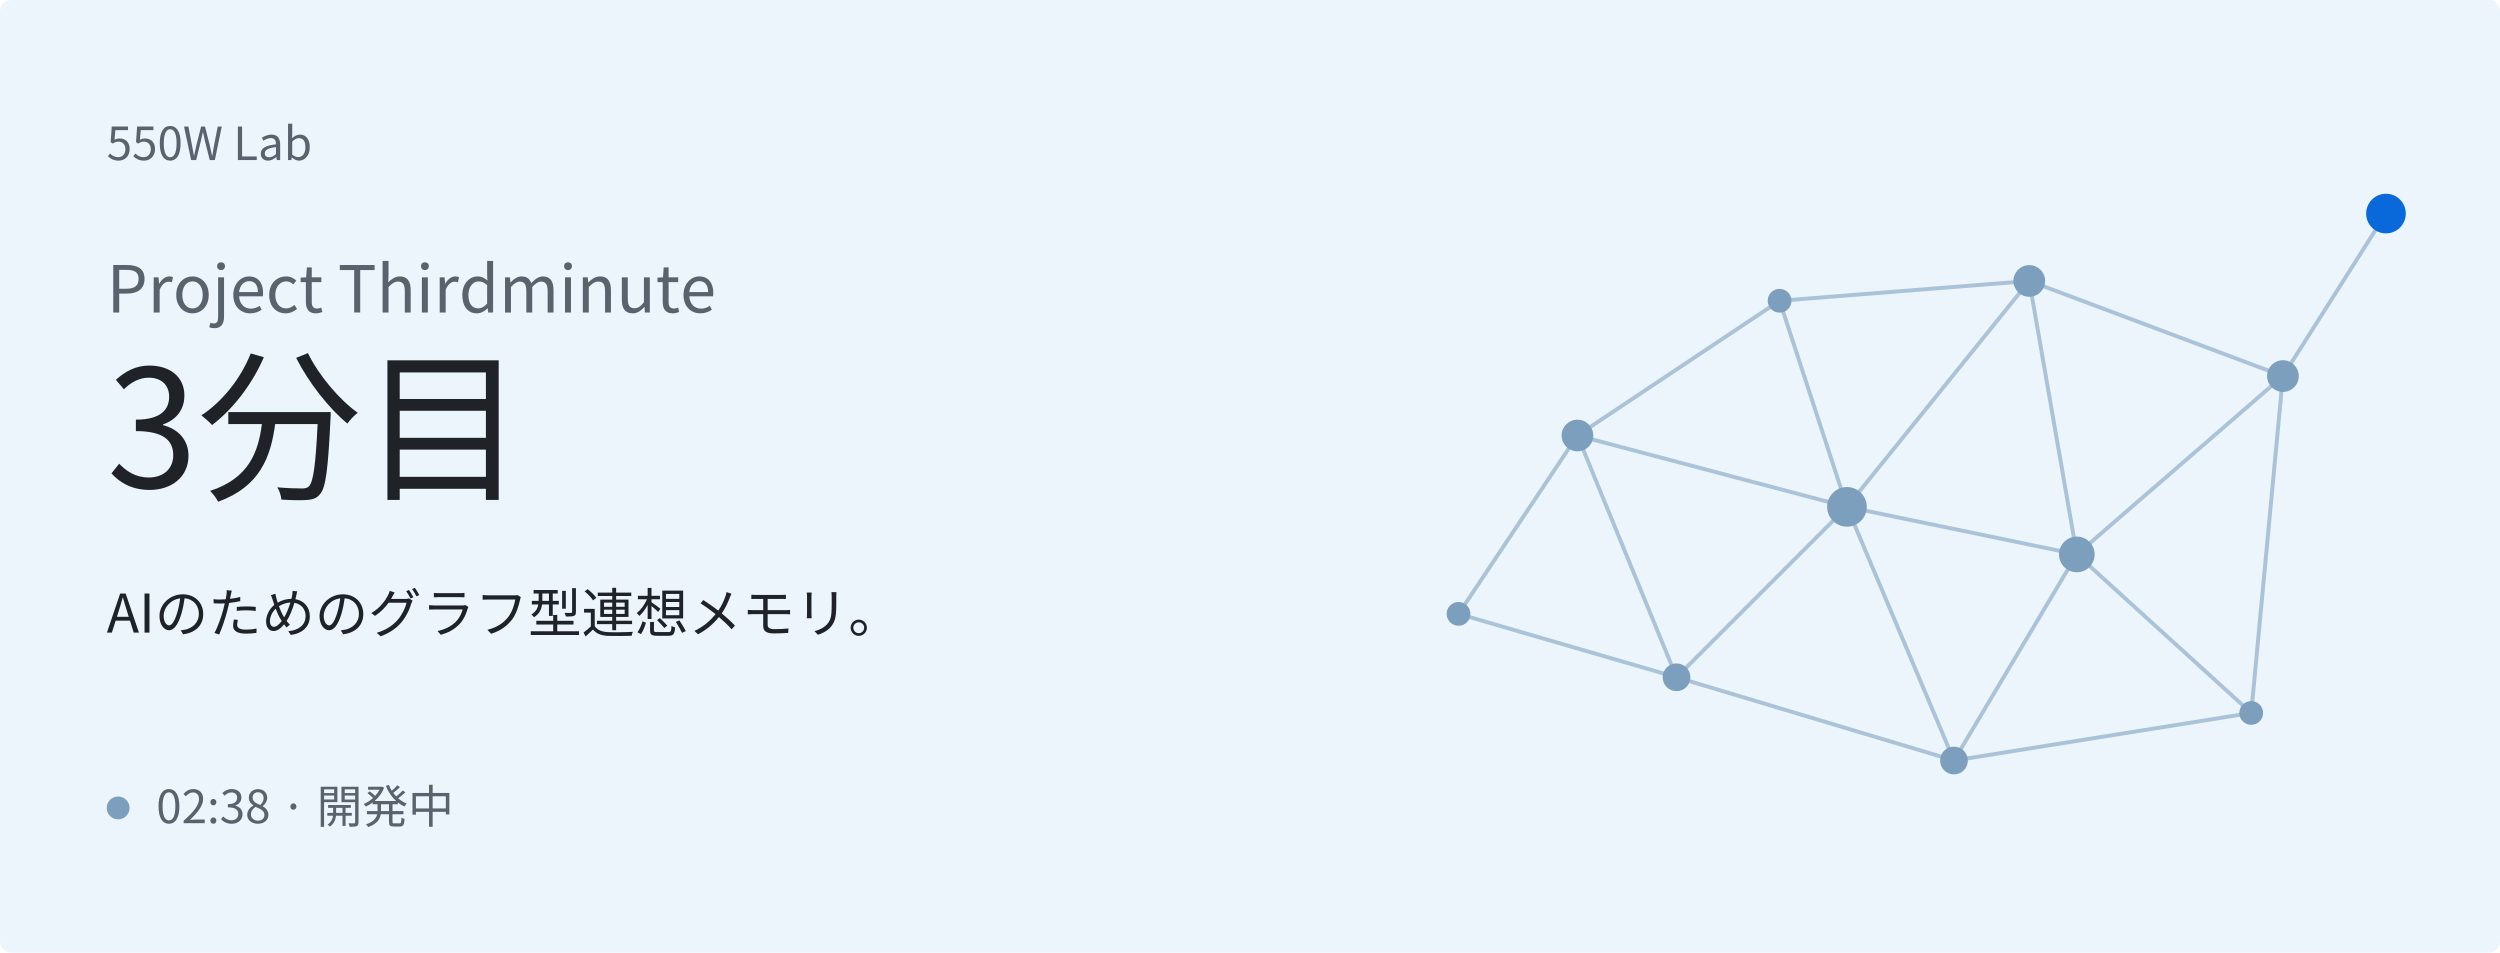
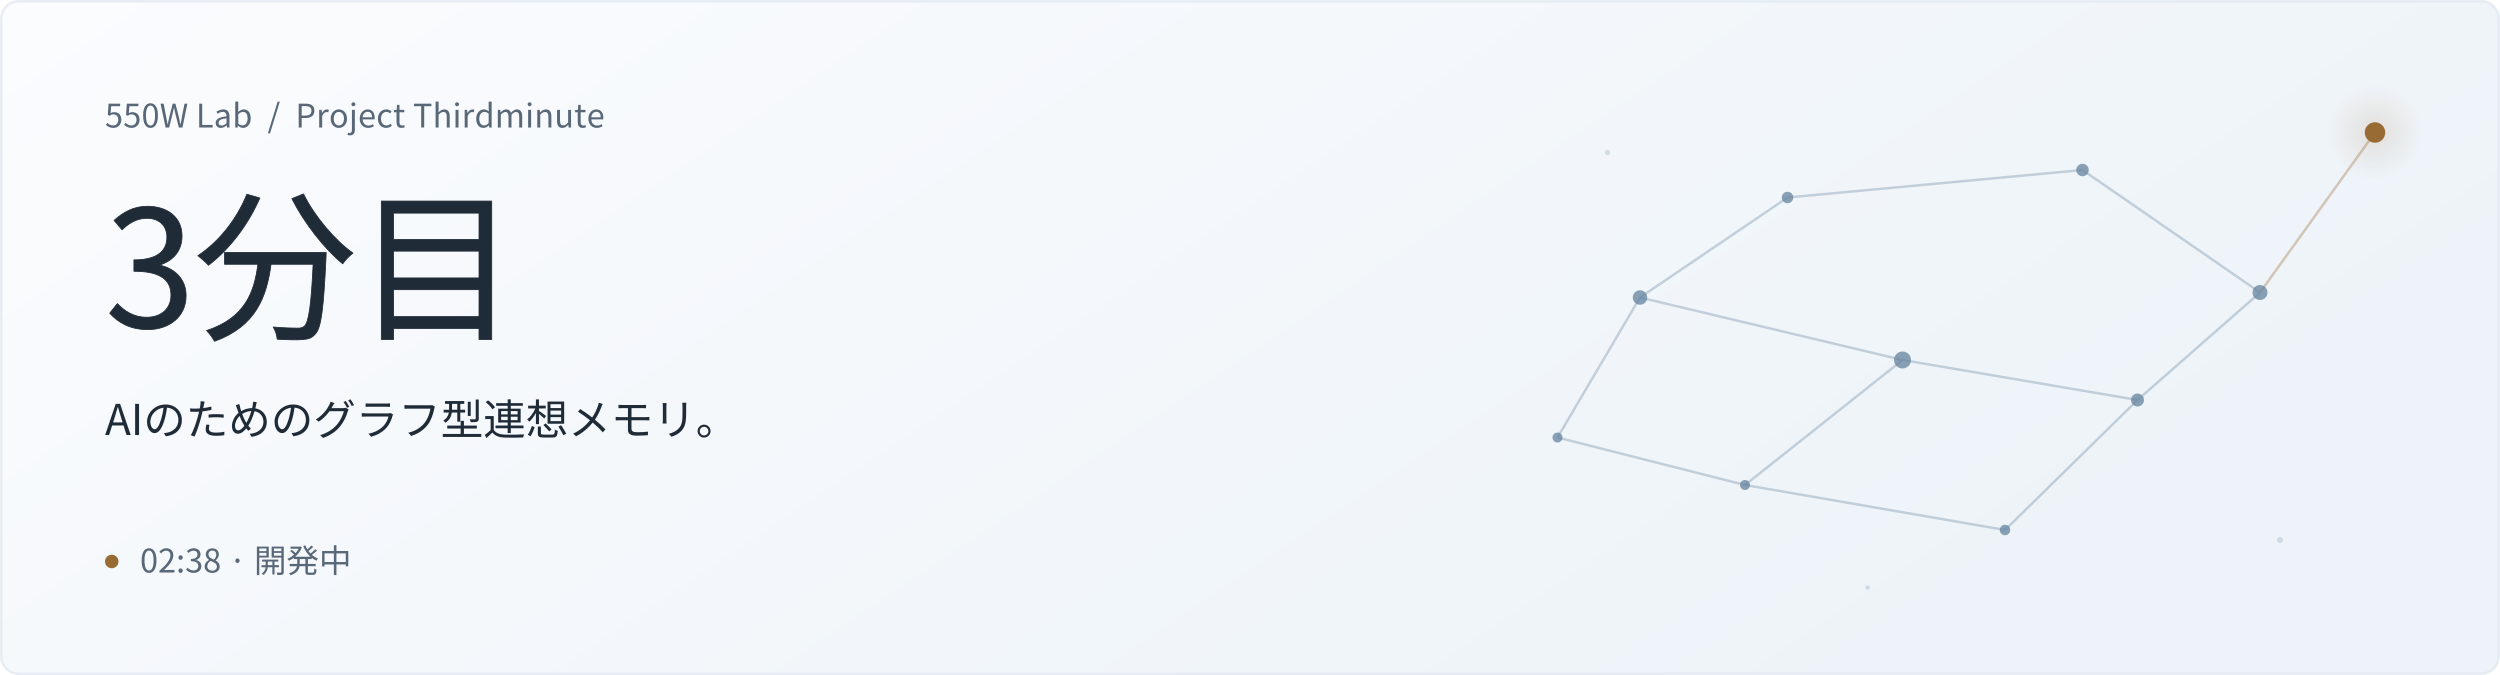
- <svg xmlns="http://www.w3.org/2000/svg" width="656" height="250" viewBox="0 0 656 250" role="img" aria-label="3分目 (Thirdminute) — AIのためのグラフ型連想メモリ。">
-   <rect width="656" height="250" rx="3" fill="#edf5fc" />
-   <g transform="translate(364 29) scale(1.04)">
-     <line x1="18" y1="127" x2="48" y2="82" stroke="#7c9fbe" opacity=".58" />
-     <line x1="18" y1="127" x2="73" y2="143" stroke="#7c9fbe" opacity=".58" />
-     <line x1="48" y1="82" x2="73" y2="143" stroke="#7c9fbe" opacity=".58" />
-     <line x1="48" y1="82" x2="99" y2="48" stroke="#7c9fbe" opacity=".58" />
-     <line x1="48" y1="82" x2="116" y2="100" stroke="#7c9fbe" opacity=".58" />
-     <line x1="73" y1="143" x2="116" y2="100" stroke="#7c9fbe" opacity=".58" />
-     <line x1="73" y1="143" x2="143" y2="164" stroke="#7c9fbe" opacity=".58" />
-     <line x1="99" y1="48" x2="116" y2="100" stroke="#7c9fbe" opacity=".58" />
-     <line x1="99" y1="48" x2="162" y2="43" stroke="#7c9fbe" opacity=".58" />
-     <line x1="116" y1="100" x2="143" y2="164" stroke="#7c9fbe" opacity=".58" />
-     <line x1="116" y1="100" x2="174" y2="112" stroke="#7c9fbe" opacity=".58" />
-     <line x1="116" y1="100" x2="162" y2="43" stroke="#7c9fbe" opacity=".58" />
-     <line x1="143" y1="164" x2="174" y2="112" stroke="#7c9fbe" opacity=".58" />
-     <line x1="143" y1="164" x2="218" y2="152" stroke="#7c9fbe" opacity=".58" />
-     <line x1="162" y1="43" x2="174" y2="112" stroke="#7c9fbe" opacity=".58" />
-     <line x1="162" y1="43" x2="226" y2="67" stroke="#7c9fbe" opacity=".58" />
-     <line x1="174" y1="112" x2="226" y2="67" stroke="#7c9fbe" opacity=".58" />
-     <line x1="174" y1="112" x2="218" y2="152" stroke="#7c9fbe" opacity=".58" />
-     <line x1="218" y1="152" x2="226" y2="67" stroke="#7c9fbe" opacity=".58" />
-     <line x1="226" y1="67" x2="252" y2="26" stroke="#7c9fbe" opacity=".58" />
-     <circle cx="18" cy="127" r="3" fill="#7c9fbe" />
-     <circle cx="48" cy="82" r="4" fill="#7c9fbe" />
-     <circle cx="73" cy="143" r="3.5" fill="#7c9fbe" />
-     <circle cx="99" cy="48" r="3" fill="#7c9fbe" />
-     <circle cx="116" cy="100" r="5" fill="#7c9fbe" />
-     <circle cx="143" cy="164" r="3.5" fill="#7c9fbe" />
-     <circle cx="162" cy="43" r="4" fill="#7c9fbe" />
-     <circle cx="174" cy="112" r="4.5" fill="#7c9fbe" />
-     <circle cx="218" cy="152" r="3" fill="#7c9fbe" />
-     <circle cx="226" cy="67" r="4" fill="#7c9fbe" />
-     <circle cx="252" cy="26" r="5" fill="#0969da" />
+ <svg xmlns="http://www.w3.org/2000/svg" width="1000" height="270" viewBox="0 0 1000 270" role="img" aria-label="3分目 (Thirdminute) — AIのためのグラフ型連想メモリ。">
+   <defs>
+     <linearGradient id="surface" x1="0" y1="0" x2="1" y2=".4">
+       <stop offset="0" stop-color="#fbfcfe" />
+       <stop offset="1" stop-color="#edf3f8" />
+     </linearGradient>
+     <radialGradient id="future-glow">
+       <stop offset="0" stop-color="#986a34" stop-opacity=".15" />
+       <stop offset="1" stop-color="#986a34" stop-opacity="0" />
+     </radialGradient>
+   </defs>
+   <rect x=".5" y=".5" width="999" height="269" rx="7" fill="url(#surface)" stroke="#dce5ed" stroke-opacity=".65" />
+   <g transform="translate(623 53)" opacity="1">
+     <line x1="0" y1="122" x2="33" y2="66" stroke="#67859f" stroke-width="1" opacity=".34" />
+     <line x1="0" y1="122" x2="75" y2="141" stroke="#67859f" stroke-width="1" opacity=".34" />
+     <line x1="33" y1="66" x2="92" y2="26" stroke="#67859f" stroke-width="1" opacity=".34" />
+     <line x1="33" y1="66" x2="138" y2="91" stroke="#67859f" stroke-width="1" opacity=".34" />
+     <line x1="75" y1="141" x2="138" y2="91" stroke="#67859f" stroke-width="1" opacity=".34" />
+     <line x1="75" y1="141" x2="179" y2="159" stroke="#67859f" stroke-width="1" opacity=".34" />
+     <line x1="92" y1="26" x2="210" y2="15" stroke="#67859f" stroke-width="1" opacity=".34" />
+     <line x1="138" y1="91" x2="232" y2="107" stroke="#67859f" stroke-width="1" opacity=".34" />
+     <line x1="179" y1="159" x2="232" y2="107" stroke="#67859f" stroke-width="1" opacity=".34" />
+     <line x1="210" y1="15" x2="281" y2="64" stroke="#67859f" stroke-width="1" opacity=".34" />
+     <line x1="232" y1="107" x2="281" y2="64" stroke="#67859f" stroke-width="1" opacity=".34" />
+     <line x1="281" y1="64" x2="327" y2="0" stroke="#986a34" stroke-width="1" opacity=".34" />
+     <circle cx="20" cy="8" r="1.05" fill="#67859f" opacity=".24" />
+     <circle cx="124" cy="182" r="0.9" fill="#67859f" opacity=".24" />
+     <circle cx="289" cy="163" r="1.2" fill="#67859f" opacity=".24" />
+     <circle cx="0" cy="122" r="2.0" fill="#67859f" opacity=".76" />
+     <circle cx="33" cy="66" r="2.9" fill="#67859f" opacity=".76" />
+     <circle cx="75" cy="141" r="2.0" fill="#67859f" opacity=".76" />
+     <circle cx="92" cy="26" r="2.3" fill="#67859f" opacity=".76" />
+     <circle cx="138" cy="91" r="3.4" fill="#67859f" opacity=".76" />
+     <circle cx="179" cy="159" r="2.1" fill="#67859f" opacity=".76" />
+     <circle cx="210" cy="15" r="2.5" fill="#67859f" opacity=".76" />
+     <circle cx="232" cy="107" r="2.6" fill="#67859f" opacity=".76" />
+     <circle cx="281" cy="64" r="3.0" fill="#67859f" opacity=".76" />
+     <circle cx="327" cy="0" r="19" fill="url(#future-glow)" />
+     <circle cx="327" cy="0" r="4.1" fill="#986a34" />
  </g>
-   <path fill="#59636e" transform="translate(28.000 42.000) scale(0.012 -0.012)" d="M262 -13C385 -13 502 78 502 238C502 400 402 472 281 472C237 472 204 461 171 443L190 655H466V733H110L86 391L135 360C177 388 208 403 257 403C349 403 409 341 409 236C409 129 340 63 253 63C168 63 114 102 73 144L27 84C77 35 147 -13 262 -13Z" />
-   <path fill="#59636e" transform="translate(34.660 42.000) scale(0.012 -0.012)" d="M262 -13C385 -13 502 78 502 238C502 400 402 472 281 472C237 472 204 461 171 443L190 655H466V733H110L86 391L135 360C177 388 208 403 257 403C349 403 409 341 409 236C409 129 340 63 253 63C168 63 114 102 73 144L27 84C77 35 147 -13 262 -13Z" />
-   <path fill="#59636e" transform="translate(41.320 42.000) scale(0.012 -0.012)" d="M278 -13C417 -13 506 113 506 369C506 623 417 746 278 746C138 746 50 623 50 369C50 113 138 -13 278 -13ZM278 61C195 61 138 154 138 369C138 583 195 674 278 674C361 674 418 583 418 369C418 154 361 61 278 61Z" />
-   <path fill="#59636e" transform="translate(47.980 42.000) scale(0.012 -0.012)" d="M181 0H291L400 442C412 500 426 553 437 609H441C453 553 464 500 477 442L588 0H700L851 733H763L684 334C671 255 657 176 644 96H638C620 176 604 256 586 334L484 733H399L298 334C280 255 262 176 246 96H242C227 176 213 255 198 334L121 733H26Z" />
-   <path fill="#59636e" transform="translate(61.204 42.000) scale(0.012 -0.012)" d="M101 0H514V79H193V733H101Z" />
-   <path fill="#59636e" transform="translate(67.720 42.000) scale(0.012 -0.012)" d="M217 -13C284 -13 345 22 397 65H400L408 0H483V334C483 469 428 557 295 557C207 557 131 518 82 486L117 423C160 452 217 481 280 481C369 481 392 414 392 344C161 318 59 259 59 141C59 43 126 -13 217 -13ZM243 61C189 61 147 85 147 147C147 217 209 262 392 283V132C339 85 295 61 243 61Z" />
-   <path fill="#59636e" transform="translate(74.476 42.000) scale(0.012 -0.012)" d="M331 -13C455 -13 567 94 567 280C567 448 491 557 351 557C290 557 230 523 180 481L184 578V796H92V0H165L173 56H177C224 13 281 -13 331 -13ZM316 64C280 64 231 78 184 120V406C235 454 283 480 328 480C432 480 472 400 472 279C472 145 406 64 316 64Z" />
-   <path fill="#59636e" transform="translate(28.000 82.000) scale(0.017 -0.017)" d="M101 0H193V292H314C475 292 584 363 584 518C584 678 474 733 310 733H101ZM193 367V658H298C427 658 492 625 492 518C492 413 431 367 302 367Z" />
-   <path fill="#59636e" transform="translate(38.761 82.000) scale(0.017 -0.017)" d="M92 0H184V349C220 441 275 475 320 475C343 475 355 472 373 466L390 545C373 554 356 557 332 557C272 557 216 513 178 444H176L167 543H92Z" />
-   <path fill="#59636e" transform="translate(45.357 82.000) scale(0.017 -0.017)" d="M303 -13C436 -13 554 91 554 271C554 452 436 557 303 557C170 557 52 452 52 271C52 91 170 -13 303 -13ZM303 63C209 63 146 146 146 271C146 396 209 480 303 480C397 480 461 396 461 271C461 146 397 63 303 63Z" />
-   <path fill="#59636e" transform="translate(55.659 82.000) scale(0.017 -0.017)" d="M35 -242C143 -242 184 -173 184 -62V543H93V-62C93 -128 80 -169 26 -169C7 -169 -12 -164 -26 -159L-44 -228C-25 -236 3 -242 35 -242ZM138 655C173 655 199 679 199 716C199 751 173 775 138 775C102 775 77 751 77 716C77 679 102 655 138 655Z" />
-   <path fill="#59636e" transform="translate(60.334 82.000) scale(0.017 -0.017)" d="M312 -13C385 -13 443 11 490 42L458 103C417 76 375 60 322 60C219 60 148 134 142 250H508C510 264 512 282 512 302C512 457 434 557 295 557C171 557 52 448 52 271C52 92 167 -13 312 -13ZM141 315C152 423 220 484 297 484C382 484 432 425 432 315Z" />
-   <path fill="#59636e" transform="translate(69.752 82.000) scale(0.017 -0.017)" d="M306 -13C371 -13 433 13 482 55L442 117C408 87 364 63 314 63C214 63 146 146 146 271C146 396 218 480 317 480C359 480 394 461 425 433L471 493C433 527 384 557 313 557C173 557 52 452 52 271C52 91 162 -13 306 -13Z" />
-   <path fill="#59636e" transform="translate(78.422 82.000) scale(0.017 -0.017)" d="M262 -13C296 -13 332 -3 363 7L345 76C327 68 303 61 283 61C220 61 199 99 199 165V469H347V543H199V696H123L113 543L27 538V469H108V168C108 59 147 -13 262 -13Z" />
-   <path fill="#59636e" transform="translate(88.639 82.000) scale(0.017 -0.017)" d="M253 0H346V655H568V733H31V655H253Z" />
-   <path fill="#59636e" transform="translate(98.822 82.000) scale(0.017 -0.017)" d="M92 0H184V394C238 449 276 477 332 477C404 477 435 434 435 332V0H526V344C526 482 474 557 360 557C286 557 230 516 180 466L184 578V796H92Z" />
-   <path fill="#59636e" transform="translate(109.141 82.000) scale(0.017 -0.017)" d="M92 0H184V543H92ZM138 655C174 655 199 679 199 716C199 751 174 775 138 775C102 775 78 751 78 716C78 679 102 655 138 655Z" />
-   <path fill="#59636e" transform="translate(113.816 82.000) scale(0.017 -0.017)" d="M92 0H184V349C220 441 275 475 320 475C343 475 355 472 373 466L390 545C373 554 356 557 332 557C272 557 216 513 178 444H176L167 543H92Z" />
-   <path fill="#59636e" transform="translate(120.412 82.000) scale(0.017 -0.017)" d="M277 -13C342 -13 400 22 442 64H445L453 0H528V796H436V587L441 494C393 533 352 557 288 557C164 557 53 447 53 271C53 90 141 -13 277 -13ZM297 64C202 64 147 141 147 272C147 396 217 480 304 480C349 480 391 464 436 423V138C391 88 347 64 297 64Z" />
-   <path fill="#59636e" transform="translate(130.952 82.000) scale(0.017 -0.017)" d="M92 0H184V394C233 450 279 477 320 477C389 477 421 434 421 332V0H512V394C563 450 607 477 649 477C718 477 750 434 750 332V0H841V344C841 482 788 557 677 557C610 557 554 514 497 453C475 517 431 557 347 557C282 557 226 516 178 464H176L167 543H92Z" />
-   <path fill="#59636e" transform="translate(146.694 82.000) scale(0.017 -0.017)" d="M92 0H184V543H92ZM138 655C174 655 199 679 199 716C199 751 174 775 138 775C102 775 78 751 78 716C78 679 102 655 138 655Z" />
-   <path fill="#59636e" transform="translate(151.369 82.000) scale(0.017 -0.017)" d="M92 0H184V394C238 449 276 477 332 477C404 477 435 434 435 332V0H526V344C526 482 474 557 360 557C286 557 229 516 178 464H176L167 543H92Z" />
-   <path fill="#59636e" transform="translate(161.739 82.000) scale(0.017 -0.017)" d="M251 -13C325 -13 379 26 430 85H433L440 0H516V543H425V158C373 94 334 66 278 66C206 66 176 109 176 210V543H84V199C84 60 136 -13 251 -13Z" />
-   <path fill="#59636e" transform="translate(172.058 82.000) scale(0.017 -0.017)" d="M262 -13C296 -13 332 -3 363 7L345 76C327 68 303 61 283 61C220 61 199 99 199 165V469H347V543H199V696H123L113 543L27 538V469H108V168C108 59 147 -13 262 -13Z" />
-   <path fill="#59636e" transform="translate(178.467 82.000) scale(0.017 -0.017)" d="M312 -13C385 -13 443 11 490 42L458 103C417 76 375 60 322 60C219 60 148 134 142 250H508C510 264 512 282 512 302C512 457 434 557 295 557C171 557 52 448 52 271C52 92 167 -13 312 -13ZM141 315C152 423 220 484 297 484C382 484 432 425 432 315Z" />
-   <path fill="#1f2328" transform="translate(28.000 128.000) scale(0.043 -0.043)" d="M263 -13C394 -13 499 65 499 196C499 297 430 361 344 382V387C422 414 474 474 474 563C474 679 384 746 260 746C176 746 111 709 56 659L105 601C147 643 198 672 257 672C334 672 381 626 381 556C381 477 330 416 178 416V346C348 346 406 288 406 199C406 115 345 63 257 63C174 63 119 103 76 147L29 88C77 35 149 -13 263 -13Z" />
-   <path fill="#1f2328" transform="translate(51.865 128.000) scale(0.043 -0.043)" d="M324 820C262 665 151 527 23 442C41 428 74 399 88 383C213 478 331 628 404 797ZM673 822 601 793C676 644 803 482 914 392C928 413 956 442 977 458C867 535 738 687 673 822ZM187 462V389H392C370 219 314 59 76 -19C93 -35 115 -65 125 -85C382 8 446 190 473 389H732C720 135 705 35 679 9C669 -1 657 -4 637 -4C613 -4 552 -3 486 3C500 -18 509 -50 511 -72C574 -76 636 -77 670 -74C704 -71 727 -64 747 -38C782 0 796 115 811 426C812 436 812 462 812 462Z" />
-   <path fill="#1f2328" transform="translate(94.865 128.000) scale(0.043 -0.043)" d="M233 470H759V305H233ZM233 542V704H759V542ZM233 233H759V67H233ZM158 778V-74H233V-6H759V-74H837V778Z" />
-   <path fill="#1f2328" transform="translate(28.000 166.000) scale(0.014 -0.014)" d="M4 0H97L168 224H436L506 0H604L355 733H252ZM191 297 227 410C253 493 277 572 300 658H304C328 573 351 493 378 410L413 297Z" />
-   <path fill="#1f2328" transform="translate(36.512 166.000) scale(0.014 -0.014)" d="M101 0H193V733H101Z" />
-   <path fill="#1f2328" transform="translate(40.614 166.000) scale(0.014 -0.014)" d="M476 642C465 550 445 455 420 372C369 203 316 136 269 136C224 136 166 192 166 318C166 454 284 618 476 642ZM559 644C729 629 826 504 826 353C826 180 700 85 572 56C549 51 518 46 486 43L533 -31C770 0 908 140 908 350C908 553 759 718 525 718C281 718 88 528 88 311C88 146 177 44 266 44C359 44 438 149 499 355C527 448 546 550 559 644Z" />
-   <path fill="#1f2328" transform="translate(54.614 166.000) scale(0.014 -0.014)" d="M537 482V408C599 415 660 418 723 418C781 418 840 413 891 406L893 482C839 488 779 491 720 491C656 491 590 487 537 482ZM558 239 483 246C475 204 468 167 468 128C468 29 554 -19 712 -19C785 -19 851 -13 905 -5L908 76C847 63 778 56 713 56C570 56 544 102 544 149C544 175 549 206 558 239ZM221 620C185 620 149 621 101 627L104 549C140 547 176 545 220 545C248 545 279 546 312 548C304 512 295 474 286 441C249 300 178 97 118 -6L206 -36C258 74 326 280 362 422C374 466 385 512 394 556C464 564 537 575 602 590V669C541 653 475 641 410 633L425 707C429 727 437 765 443 787L347 795C349 774 348 740 344 712C341 692 336 660 329 625C290 622 254 620 221 620Z" />
-   <path fill="#1f2328" transform="translate(68.614 166.000) scale(0.014 -0.014)" d="M542 564C511 461 468 357 425 286L405 319C381 359 352 426 327 495C393 536 464 560 542 564ZM260 729 177 702C189 676 201 643 210 612L240 520C149 446 86 325 86 210C86 93 149 30 225 30C300 30 361 80 423 155C438 134 454 115 470 97L533 149C512 169 491 193 471 219C528 301 579 432 617 559C746 537 827 439 827 309C827 155 711 45 502 27L549 -44C763 -14 906 107 906 306C906 478 796 601 636 627L652 696C656 715 662 749 669 774L583 782C583 759 580 726 577 706C573 682 567 658 561 633C474 632 389 612 304 562L280 640C273 668 265 701 260 729ZM379 218C335 159 282 109 233 109C188 109 158 150 158 216C158 294 200 386 266 448C295 372 327 301 356 256Z" />
-   <path fill="#1f2328" transform="translate(82.614 166.000) scale(0.014 -0.014)" d="M476 642C465 550 445 455 420 372C369 203 316 136 269 136C224 136 166 192 166 318C166 454 284 618 476 642ZM559 644C729 629 826 504 826 353C826 180 700 85 572 56C549 51 518 46 486 43L533 -31C770 0 908 140 908 350C908 553 759 718 525 718C281 718 88 528 88 311C88 146 177 44 266 44C359 44 438 149 499 355C527 448 546 550 559 644Z" />
-   <path fill="#1f2328" transform="translate(96.614 166.000) scale(0.014 -0.014)" d="M765 800 712 777C739 740 773 679 793 639L847 663C826 704 790 764 765 800ZM875 840 822 817C850 780 883 723 905 680L958 704C940 741 901 803 875 840ZM496 752 404 783C398 757 383 721 373 703C329 614 231 468 58 365L128 314C238 386 321 475 382 560H719C699 469 637 339 560 248C469 141 344 51 160 -3L233 -69C420 1 540 92 631 203C720 312 781 447 808 548C813 564 823 587 831 601L765 641C749 635 727 632 700 632H429L452 674C462 692 480 726 496 752Z" />
-   <path fill="#1f2328" transform="translate(110.614 166.000) scale(0.014 -0.014)" d="M231 745V662C258 664 290 665 321 665C376 665 657 665 713 665C747 665 781 664 805 662V745C781 741 746 740 714 740C655 740 375 740 321 740C289 740 257 741 231 745ZM878 481 821 517C810 511 789 509 766 509C715 509 289 509 239 509C212 509 178 511 141 515V431C177 433 215 434 239 434C299 434 721 434 770 434C752 362 712 277 651 213C566 123 441 59 299 30L361 -41C488 -6 614 53 719 168C793 249 838 353 865 452C867 459 873 472 878 481Z" />
-   <path fill="#1f2328" transform="translate(124.614 166.000) scale(0.014 -0.014)" d="M861 665 800 704C781 699 762 699 747 699C701 699 302 699 245 699C212 699 173 702 145 705V617C171 618 205 620 245 620C302 620 698 620 756 620C742 524 696 385 625 294C541 187 429 102 235 53L303 -22C487 36 606 129 697 246C776 349 824 510 846 615C850 634 854 651 861 665Z" />
-   <path fill="#1f2328" transform="translate(138.614 166.000) scale(0.014 -0.014)" d="M635 783V448H704V783ZM822 834V387C822 374 818 370 802 369C787 368 737 368 680 370C691 350 701 321 705 301C776 301 825 302 855 314C885 325 893 344 893 386V834ZM388 733V595H264V601V733ZM67 595V528H189C178 461 145 393 59 340C73 330 98 302 108 288C210 351 248 441 259 528H388V313H459V528H573V595H459V733H552V799H100V733H195V602V595ZM467 332V221H151V152H467V25H47V-45H952V25H544V152H848V221H544V332Z" />
-   <path fill="#1f2328" transform="translate(152.614 166.000) scale(0.014 -0.014)" d="M56 773C117 725 185 654 214 604L275 651C245 700 174 769 113 815ZM246 445H46V375H173V116C128 74 78 32 36 2L75 -72C124 -28 170 15 214 58C277 -21 368 -56 500 -61C612 -65 826 -63 938 -59C941 -36 953 -2 962 15C841 7 610 4 499 9C381 14 293 48 246 122ZM350 619V294H574V223H288V159H574V45H647V159H946V223H647V294H879V619H647V687H931V750H647V840H574V750H303V687H574V619ZM420 430H574V350H420ZM647 430H807V350H647ZM420 563H574V484H420ZM647 563H807V484H647Z" />
-   <path fill="#1f2328" transform="translate(166.614 166.000) scale(0.014 -0.014)" d="M283 200V40C283 -38 311 -59 421 -59C443 -59 605 -59 629 -59C721 -59 743 -28 753 98C732 102 702 113 685 126C680 23 673 10 624 10C587 10 452 10 425 10C367 10 356 14 356 41V200ZM414 234C461 188 521 124 551 86L606 131C575 168 513 230 466 273ZM767 201C807 135 859 47 883 -5L953 29C928 80 874 167 833 230ZM141 212C122 145 87 59 46 6L112 -28C153 28 186 118 206 186ZM581 574H831V480H581ZM581 421H831V326H581ZM581 725H831V633H581ZM512 787V265H903V787ZM238 838V690H55V625H225C181 523 106 419 32 367C48 354 70 330 82 313C137 360 194 436 238 519V255H310V498C354 462 410 413 436 387L477 448C451 469 350 543 310 569V625H469V690H310V838Z" />
-   <path fill="#1f2328" transform="translate(180.614 166.000) scale(0.014 -0.014)" d="M281 611 229 548C325 488 437 406 511 346C412 225 289 114 114 32L183 -30C357 60 481 179 575 292C661 218 737 147 811 62L874 131C803 208 717 286 627 360C694 457 744 567 777 655C785 676 799 710 810 728L718 760C714 738 705 706 698 686C668 601 627 506 562 413C483 474 367 556 281 611Z" />
-   <path fill="#1f2328" transform="translate(194.614 166.000) scale(0.014 -0.014)" d="M115 426V342C143 344 184 346 209 346H404V120C404 38 452 -15 603 -15C698 -15 794 -11 872 -5L877 79C791 69 709 65 614 65C522 65 487 95 487 145V346H826C848 346 884 346 907 343V425C885 423 845 421 824 421H487V632H747C782 632 805 631 829 630V710C807 708 779 706 747 706C673 706 342 706 271 706C237 706 208 708 181 710V630C208 632 237 632 271 632H404V421H209C183 421 142 424 115 426Z" />
-   <path fill="#1f2328" transform="translate(208.614 166.000) scale(0.014 -0.014)" d="M776 759H682C685 734 687 706 687 672C687 637 687 552 687 514C687 325 675 244 604 161C542 91 457 51 365 28L430 -41C503 -16 603 27 668 105C740 191 773 270 773 510C773 548 773 632 773 672C773 706 774 734 776 759ZM312 751H221C223 732 225 697 225 679C225 649 225 388 225 346C225 316 222 284 220 269H312C310 287 308 320 308 345C308 387 308 649 308 679C308 703 310 732 312 751Z" />
-   <path fill="#1f2328" transform="translate(222.614 166.000) scale(0.014 -0.014)" d="M194 244C111 244 42 176 42 92C42 7 111 -61 194 -61C279 -61 347 7 347 92C347 176 279 244 194 244ZM194 -10C139 -10 93 35 93 92C93 147 139 193 194 193C251 193 296 147 296 92C296 35 251 -10 194 -10Z" />
-   <circle cx="31" cy="212" r="3" fill="#7c9fbe" />
-   <path fill="#59636e" transform="translate(41.000 216.000) scale(0.012 -0.012)" d="M278 -13C417 -13 506 113 506 369C506 623 417 746 278 746C138 746 50 623 50 369C50 113 138 -13 278 -13ZM278 61C195 61 138 154 138 369C138 583 195 674 278 674C361 674 418 583 418 369C418 154 361 61 278 61Z" />
-   <path fill="#59636e" transform="translate(47.660 216.000) scale(0.012 -0.012)" d="M44 0H505V79H302C265 79 220 75 182 72C354 235 470 384 470 531C470 661 387 746 256 746C163 746 99 704 40 639L93 587C134 636 185 672 245 672C336 672 380 611 380 527C380 401 274 255 44 54Z" />
-   <path fill="#59636e" transform="translate(54.320 216.000) scale(0.012 -0.012)" d="M139 390C175 390 205 418 205 460C205 501 175 530 139 530C102 530 73 501 73 460C73 418 102 390 139 390ZM139 -13C175 -13 205 15 205 56C205 98 175 126 139 126C102 126 73 98 73 56C73 15 102 -13 139 -13Z" />
-   <path fill="#59636e" transform="translate(57.656 216.000) scale(0.012 -0.012)" d="M263 -13C394 -13 499 65 499 196C499 297 430 361 344 382V387C422 414 474 474 474 563C474 679 384 746 260 746C176 746 111 709 56 659L105 601C147 643 198 672 257 672C334 672 381 626 381 556C381 477 330 416 178 416V346C348 346 406 288 406 199C406 115 345 63 257 63C174 63 119 103 76 147L29 88C77 35 149 -13 263 -13Z" />
-   <path fill="#59636e" transform="translate(64.316 216.000) scale(0.012 -0.012)" d="M280 -13C417 -13 509 70 509 176C509 277 450 332 386 369V374C429 408 483 474 483 551C483 664 407 744 282 744C168 744 81 669 81 558C81 481 127 426 180 389V385C113 349 46 280 46 182C46 69 144 -13 280 -13ZM330 398C243 432 164 471 164 558C164 629 213 676 281 676C359 676 405 619 405 546C405 492 379 442 330 398ZM281 55C193 55 127 112 127 190C127 260 169 318 228 356C332 314 422 278 422 179C422 106 366 55 281 55Z" />
-   <path fill="#59636e" transform="translate(73.664 216.000) scale(0.012 -0.012)" d="M276 293C312 293 343 323 343 363C343 405 312 434 276 434C240 434 211 405 211 363C211 323 240 293 276 293Z" />
-   <path fill="#59636e" transform="translate(83.084 216.000) scale(0.012 -0.012)" d="M566 335V226H426V335ZM233 226V162H358C351 104 323 21 239 -30C255 -41 278 -62 289 -76C385 -11 417 95 424 162H566V-61H633V162H769V226H633V335H748V397H251V335H360V226ZM383 605V518H163V605ZM383 658H163V740H383ZM842 605V517H614V605ZM842 658H614V740H842ZM878 797H543V459H842V18C842 2 837 -3 821 -4C805 -4 752 -4 697 -3C708 -23 718 -58 720 -78C797 -79 847 -77 877 -65C906 -52 916 -28 916 17V797ZM89 797V-81H163V460H454V797Z" />
-   <path fill="#59636e" transform="translate(95.084 216.000) scale(0.012 -0.012)" d="M884 715C848 676 790 624 741 585C717 609 695 635 675 662C723 697 779 745 823 789L766 829C735 794 686 747 642 710C617 751 596 793 579 837L514 817C564 688 641 573 737 485H267C356 561 432 659 475 776L425 800L411 797H125V731H375C351 684 318 639 281 598C249 628 200 667 160 696L112 656C153 625 203 582 234 551C171 494 99 448 29 420C44 406 65 380 75 363C126 386 177 416 226 452V413H332V280V264H100V194H324C306 111 248 31 79 -26C95 -40 118 -67 127 -85C323 -16 384 86 401 194H582V34C582 -50 604 -73 689 -73C707 -73 802 -73 820 -73C894 -73 915 -36 923 92C902 97 872 109 855 122C851 15 846 -4 814 -4C794 -4 715 -4 699 -4C665 -4 659 1 659 33V194H898V264H659V413H776V452C820 417 868 387 919 364C931 384 954 413 972 428C903 455 839 495 783 544C834 581 894 630 940 675ZM407 413H582V264H407V279Z" />
-   <path fill="#59636e" transform="translate(107.084 216.000) scale(0.012 -0.012)" d="M458 840V661H96V186H171V248H458V-79H537V248H825V191H902V661H537V840ZM171 322V588H458V322ZM825 322H537V588H825Z" />
+   <path fill="#596878" transform="translate(42.000 51.000) scale(0.013 -0.013)" d="M262 -13C385 -13 502 78 502 238C502 400 402 472 281 472C237 472 204 461 171 443L190 655H466V733H110L86 391L135 360C177 388 208 403 257 403C349 403 409 341 409 236C409 129 340 63 253 63C168 63 114 102 73 144L27 84C77 35 147 -13 262 -13Z" />
+   <path fill="#596878" transform="translate(49.295 51.000) scale(0.013 -0.013)" d="M262 -13C385 -13 502 78 502 238C502 400 402 472 281 472C237 472 204 461 171 443L190 655H466V733H110L86 391L135 360C177 388 208 403 257 403C349 403 409 341 409 236C409 129 340 63 253 63C168 63 114 102 73 144L27 84C77 35 147 -13 262 -13Z" />
+   <path fill="#596878" transform="translate(56.590 51.000) scale(0.013 -0.013)" d="M278 -13C417 -13 506 113 506 369C506 623 417 746 278 746C138 746 50 623 50 369C50 113 138 -13 278 -13ZM278 61C195 61 138 154 138 369C138 583 195 674 278 674C361 674 418 583 418 369C418 154 361 61 278 61Z" />
+   <path fill="#596878" transform="translate(63.885 51.000) scale(0.013 -0.013)" d="M181 0H291L400 442C412 500 426 553 437 609H441C453 553 464 500 477 442L588 0H700L851 733H763L684 334C671 255 657 176 644 96H638C620 176 604 256 586 334L484 733H399L298 334C280 255 262 176 246 96H242C227 176 213 255 198 334L121 733H26Z" />
+   <path fill="#596878" transform="translate(78.371 51.000) scale(0.013 -0.013)" d="M101 0H514V79H193V733H101Z" />
+   <path fill="#596878" transform="translate(85.510 51.000) scale(0.013 -0.013)" d="M217 -13C284 -13 345 22 397 65H400L408 0H483V334C483 469 428 557 295 557C207 557 131 518 82 486L117 423C160 452 217 481 280 481C369 481 392 414 392 344C161 318 59 259 59 141C59 43 126 -13 217 -13ZM243 61C189 61 147 85 147 147C147 217 209 262 392 283V132C339 85 295 61 243 61Z" />
+   <path fill="#596878" transform="translate(92.909 51.000) scale(0.013 -0.013)" d="M331 -13C455 -13 567 94 567 280C567 448 491 557 351 557C290 557 230 523 180 481L184 578V796H92V0H165L173 56H177C224 13 281 -13 331 -13ZM316 64C280 64 231 78 184 120V406C235 454 283 480 328 480C432 480 472 400 472 279C472 145 406 64 316 64Z" />
+   <path fill="#596878" transform="translate(107.007 51.000) scale(0.013 -0.013)" d="M11 -179H78L377 794H311Z" />
+   <path fill="#596878" transform="translate(118.167 51.000) scale(0.013 -0.013)" d="M101 0H193V292H314C475 292 584 363 584 518C584 678 474 733 310 733H101ZM193 367V658H298C427 658 492 625 492 518C492 413 431 367 302 367Z" />
+   <path fill="#596878" transform="translate(126.476 51.000) scale(0.013 -0.013)" d="M92 0H184V349C220 441 275 475 320 475C343 475 355 472 373 466L390 545C373 554 356 557 332 557C272 557 216 513 178 444H176L167 543H92Z" />
+   <path fill="#596878" transform="translate(131.600 51.000) scale(0.013 -0.013)" d="M303 -13C436 -13 554 91 554 271C554 452 436 557 303 557C170 557 52 452 52 271C52 91 170 -13 303 -13ZM303 63C209 63 146 146 146 271C146 396 209 480 303 480C397 480 461 396 461 271C461 146 397 63 303 63Z" />
+   <path fill="#596878" transform="translate(139.558 51.000) scale(0.013 -0.013)" d="M35 -242C143 -242 184 -173 184 -62V543H93V-62C93 -128 80 -169 26 -169C7 -169 -12 -164 -26 -159L-44 -228C-25 -236 3 -242 35 -242ZM138 655C173 655 199 679 199 716C199 751 173 775 138 775C102 775 77 751 77 716C77 679 102 655 138 655Z" />
+   <path fill="#596878" transform="translate(143.213 51.000) scale(0.013 -0.013)" d="M312 -13C385 -13 443 11 490 42L458 103C417 76 375 60 322 60C219 60 148 134 142 250H508C510 264 512 282 512 302C512 457 434 557 295 557C171 557 52 448 52 271C52 92 167 -13 312 -13ZM141 315C152 423 220 484 297 484C382 484 432 425 432 315Z" />
+   <path fill="#596878" transform="translate(150.495 51.000) scale(0.013 -0.013)" d="M306 -13C371 -13 433 13 482 55L442 117C408 87 364 63 314 63C214 63 146 146 146 271C146 396 218 480 317 480C359 480 394 461 425 433L471 493C433 527 384 557 313 557C173 557 52 452 52 271C52 91 162 -13 306 -13Z" />
+   <path fill="#596878" transform="translate(157.205 51.000) scale(0.013 -0.013)" d="M262 -13C296 -13 332 -3 363 7L345 76C327 68 303 61 283 61C220 61 199 99 199 165V469H347V543H199V696H123L113 543L27 538V469H108V168C108 59 147 -13 262 -13Z" />
+   <path fill="#596878" transform="translate(165.178 51.000) scale(0.013 -0.013)" d="M253 0H346V655H568V733H31V655H253Z" />
+   <path fill="#596878" transform="translate(173.045 51.000) scale(0.013 -0.013)" d="M92 0H184V394C238 449 276 477 332 477C404 477 435 434 435 332V0H526V344C526 482 474 557 360 557C286 557 230 516 180 466L184 578V796H92Z" />
+   <path fill="#596878" transform="translate(181.016 51.000) scale(0.013 -0.013)" d="M92 0H184V543H92ZM138 655C174 655 199 679 199 716C199 751 174 775 138 775C102 775 78 751 78 716C78 679 102 655 138 655Z" />
+   <path fill="#596878" transform="translate(184.671 51.000) scale(0.013 -0.013)" d="M92 0H184V349C220 441 275 475 320 475C343 475 355 472 373 466L390 545C373 554 356 557 332 557C272 557 216 513 178 444H176L167 543H92Z" />
+   <path fill="#596878" transform="translate(189.795 51.000) scale(0.013 -0.013)" d="M277 -13C342 -13 400 22 442 64H445L453 0H528V796H436V587L441 494C393 533 352 557 288 557C164 557 53 447 53 271C53 90 141 -13 277 -13ZM297 64C202 64 147 141 147 272C147 396 217 480 304 480C349 480 391 464 436 423V138C391 88 347 64 297 64Z" />
+   <path fill="#596878" transform="translate(197.935 51.000) scale(0.013 -0.013)" d="M92 0H184V394C233 450 279 477 320 477C389 477 421 434 421 332V0H512V394C563 450 607 477 649 477C718 477 750 434 750 332V0H841V344C841 482 788 557 677 557C610 557 554 514 497 453C475 517 431 557 347 557C282 557 226 516 178 464H176L167 543H92Z" />
+   <path fill="#596878" transform="translate(210.053 51.000) scale(0.013 -0.013)" d="M92 0H184V543H92ZM138 655C174 655 199 679 199 716C199 751 174 775 138 775C102 775 78 751 78 716C78 679 102 655 138 655Z" />
+   <path fill="#596878" transform="translate(213.708 51.000) scale(0.013 -0.013)" d="M92 0H184V394C238 449 276 477 332 477C404 477 435 434 435 332V0H526V344C526 482 474 557 360 557C286 557 229 516 178 464H176L167 543H92Z" />
+   <path fill="#596878" transform="translate(221.718 51.000) scale(0.013 -0.013)" d="M251 -13C325 -13 379 26 430 85H433L440 0H516V543H425V158C373 94 334 66 278 66C206 66 176 109 176 210V543H84V199C84 60 136 -13 251 -13Z" />
+   <path fill="#596878" transform="translate(229.689 51.000) scale(0.013 -0.013)" d="M262 -13C296 -13 332 -3 363 7L345 76C327 68 303 61 283 61C220 61 199 99 199 165V469H347V543H199V696H123L113 543L27 538V469H108V168C108 59 147 -13 262 -13Z" />
+   <path fill="#596878" transform="translate(234.670 51.000) scale(0.013 -0.013)" d="M312 -13C385 -13 443 11 490 42L458 103C417 76 375 60 322 60C219 60 148 134 142 250H508C510 264 512 282 512 302C512 457 434 557 295 557C171 557 52 448 52 271C52 92 167 -13 312 -13ZM141 315C152 423 220 484 297 484C382 484 432 425 432 315Z" />
+   <path fill="#202b38" stroke="#202b38" stroke-width="5" stroke-linejoin="round" paint-order="stroke fill" transform="translate(42.000 131.000) scale(0.065 -0.065)" d="M263 -13C394 -13 499 65 499 196C499 297 430 361 344 382V387C422 414 474 474 474 563C474 679 384 746 260 746C176 746 111 709 56 659L105 601C147 643 198 672 257 672C334 672 381 626 381 556C381 477 330 416 178 416V346C348 346 406 288 406 199C406 115 345 63 257 63C174 63 119 103 76 147L29 88C77 35 149 -13 263 -13Z" />
+   <path fill="#202b38" stroke="#202b38" stroke-width="5" stroke-linejoin="round" paint-order="stroke fill" transform="translate(77.675 131.000) scale(0.065 -0.065)" d="M324 820C262 665 151 527 23 442C41 428 74 399 88 383C213 478 331 628 404 797ZM673 822 601 793C676 644 803 482 914 392C928 413 956 442 977 458C867 535 738 687 673 822ZM187 462V389H392C370 219 314 59 76 -19C93 -35 115 -65 125 -85C382 8 446 190 473 389H732C720 135 705 35 679 9C669 -1 657 -4 637 -4C613 -4 552 -3 486 3C500 -18 509 -50 511 -72C574 -76 636 -77 670 -74C704 -71 727 -64 747 -38C782 0 796 115 811 426C812 436 812 462 812 462Z" />
+   <path fill="#202b38" stroke="#202b38" stroke-width="5" stroke-linejoin="round" paint-order="stroke fill" transform="translate(142.275 131.000) scale(0.065 -0.065)" d="M233 470H759V305H233ZM233 542V704H759V542ZM233 233H759V67H233ZM158 778V-74H233V-6H759V-74H837V778Z" />
+   <path fill="#202b38" transform="translate(42.000 174.000) scale(0.017 -0.017)" d="M4 0H97L168 224H436L506 0H604L355 733H252ZM191 297 227 410C253 493 277 572 300 658H304C328 573 351 493 378 410L413 297Z" />
+   <path fill="#202b38" transform="translate(52.336 174.000) scale(0.017 -0.017)" d="M101 0H193V733H101Z" />
+   <path fill="#202b38" transform="translate(57.317 174.000) scale(0.017 -0.017)" d="M476 642C465 550 445 455 420 372C369 203 316 136 269 136C224 136 166 192 166 318C166 454 284 618 476 642ZM559 644C729 629 826 504 826 353C826 180 700 85 572 56C549 51 518 46 486 43L533 -31C770 0 908 140 908 350C908 553 759 718 525 718C281 718 88 528 88 311C88 146 177 44 266 44C359 44 438 149 499 355C527 448 546 550 559 644Z" />
+   <path fill="#202b38" transform="translate(74.317 174.000) scale(0.017 -0.017)" d="M537 482V408C599 415 660 418 723 418C781 418 840 413 891 406L893 482C839 488 779 491 720 491C656 491 590 487 537 482ZM558 239 483 246C475 204 468 167 468 128C468 29 554 -19 712 -19C785 -19 851 -13 905 -5L908 76C847 63 778 56 713 56C570 56 544 102 544 149C544 175 549 206 558 239ZM221 620C185 620 149 621 101 627L104 549C140 547 176 545 220 545C248 545 279 546 312 548C304 512 295 474 286 441C249 300 178 97 118 -6L206 -36C258 74 326 280 362 422C374 466 385 512 394 556C464 564 537 575 602 590V669C541 653 475 641 410 633L425 707C429 727 437 765 443 787L347 795C349 774 348 740 344 712C341 692 336 660 329 625C290 622 254 620 221 620Z" />
+   <path fill="#202b38" transform="translate(91.317 174.000) scale(0.017 -0.017)" d="M542 564C511 461 468 357 425 286L405 319C381 359 352 426 327 495C393 536 464 560 542 564ZM260 729 177 702C189 676 201 643 210 612L240 520C149 446 86 325 86 210C86 93 149 30 225 30C300 30 361 80 423 155C438 134 454 115 470 97L533 149C512 169 491 193 471 219C528 301 579 432 617 559C746 537 827 439 827 309C827 155 711 45 502 27L549 -44C763 -14 906 107 906 306C906 478 796 601 636 627L652 696C656 715 662 749 669 774L583 782C583 759 580 726 577 706C573 682 567 658 561 633C474 632 389 612 304 562L280 640C273 668 265 701 260 729ZM379 218C335 159 282 109 233 109C188 109 158 150 158 216C158 294 200 386 266 448C295 372 327 301 356 256Z" />
+   <path fill="#202b38" transform="translate(108.317 174.000) scale(0.017 -0.017)" d="M476 642C465 550 445 455 420 372C369 203 316 136 269 136C224 136 166 192 166 318C166 454 284 618 476 642ZM559 644C729 629 826 504 826 353C826 180 700 85 572 56C549 51 518 46 486 43L533 -31C770 0 908 140 908 350C908 553 759 718 525 718C281 718 88 528 88 311C88 146 177 44 266 44C359 44 438 149 499 355C527 448 546 550 559 644Z" />
+   <path fill="#202b38" transform="translate(125.317 174.000) scale(0.017 -0.017)" d="M765 800 712 777C739 740 773 679 793 639L847 663C826 704 790 764 765 800ZM875 840 822 817C850 780 883 723 905 680L958 704C940 741 901 803 875 840ZM496 752 404 783C398 757 383 721 373 703C329 614 231 468 58 365L128 314C238 386 321 475 382 560H719C699 469 637 339 560 248C469 141 344 51 160 -3L233 -69C420 1 540 92 631 203C720 312 781 447 808 548C813 564 823 587 831 601L765 641C749 635 727 632 700 632H429L452 674C462 692 480 726 496 752Z" />
+   <path fill="#202b38" transform="translate(142.317 174.000) scale(0.017 -0.017)" d="M231 745V662C258 664 290 665 321 665C376 665 657 665 713 665C747 665 781 664 805 662V745C781 741 746 740 714 740C655 740 375 740 321 740C289 740 257 741 231 745ZM878 481 821 517C810 511 789 509 766 509C715 509 289 509 239 509C212 509 178 511 141 515V431C177 433 215 434 239 434C299 434 721 434 770 434C752 362 712 277 651 213C566 123 441 59 299 30L361 -41C488 -6 614 53 719 168C793 249 838 353 865 452C867 459 873 472 878 481Z" />
+   <path fill="#202b38" transform="translate(159.317 174.000) scale(0.017 -0.017)" d="M861 665 800 704C781 699 762 699 747 699C701 699 302 699 245 699C212 699 173 702 145 705V617C171 618 205 620 245 620C302 620 698 620 756 620C742 524 696 385 625 294C541 187 429 102 235 53L303 -22C487 36 606 129 697 246C776 349 824 510 846 615C850 634 854 651 861 665Z" />
+   <path fill="#202b38" transform="translate(176.317 174.000) scale(0.017 -0.017)" d="M635 783V448H704V783ZM822 834V387C822 374 818 370 802 369C787 368 737 368 680 370C691 350 701 321 705 301C776 301 825 302 855 314C885 325 893 344 893 386V834ZM388 733V595H264V601V733ZM67 595V528H189C178 461 145 393 59 340C73 330 98 302 108 288C210 351 248 441 259 528H388V313H459V528H573V595H459V733H552V799H100V733H195V602V595ZM467 332V221H151V152H467V25H47V-45H952V25H544V152H848V221H544V332Z" />
+   <path fill="#202b38" transform="translate(193.317 174.000) scale(0.017 -0.017)" d="M56 773C117 725 185 654 214 604L275 651C245 700 174 769 113 815ZM246 445H46V375H173V116C128 74 78 32 36 2L75 -72C124 -28 170 15 214 58C277 -21 368 -56 500 -61C612 -65 826 -63 938 -59C941 -36 953 -2 962 15C841 7 610 4 499 9C381 14 293 48 246 122ZM350 619V294H574V223H288V159H574V45H647V159H946V223H647V294H879V619H647V687H931V750H647V840H574V750H303V687H574V619ZM420 430H574V350H420ZM647 430H807V350H647ZM420 563H574V484H420ZM647 563H807V484H647Z" />
+   <path fill="#202b38" transform="translate(210.317 174.000) scale(0.017 -0.017)" d="M283 200V40C283 -38 311 -59 421 -59C443 -59 605 -59 629 -59C721 -59 743 -28 753 98C732 102 702 113 685 126C680 23 673 10 624 10C587 10 452 10 425 10C367 10 356 14 356 41V200ZM414 234C461 188 521 124 551 86L606 131C575 168 513 230 466 273ZM767 201C807 135 859 47 883 -5L953 29C928 80 874 167 833 230ZM141 212C122 145 87 59 46 6L112 -28C153 28 186 118 206 186ZM581 574H831V480H581ZM581 421H831V326H581ZM581 725H831V633H581ZM512 787V265H903V787ZM238 838V690H55V625H225C181 523 106 419 32 367C48 354 70 330 82 313C137 360 194 436 238 519V255H310V498C354 462 410 413 436 387L477 448C451 469 350 543 310 569V625H469V690H310V838Z" />
+   <path fill="#202b38" transform="translate(227.317 174.000) scale(0.017 -0.017)" d="M281 611 229 548C325 488 437 406 511 346C412 225 289 114 114 32L183 -30C357 60 481 179 575 292C661 218 737 147 811 62L874 131C803 208 717 286 627 360C694 457 744 567 777 655C785 676 799 710 810 728L718 760C714 738 705 706 698 686C668 601 627 506 562 413C483 474 367 556 281 611Z" />
+   <path fill="#202b38" transform="translate(244.317 174.000) scale(0.017 -0.017)" d="M115 426V342C143 344 184 346 209 346H404V120C404 38 452 -15 603 -15C698 -15 794 -11 872 -5L877 79C791 69 709 65 614 65C522 65 487 95 487 145V346H826C848 346 884 346 907 343V425C885 423 845 421 824 421H487V632H747C782 632 805 631 829 630V710C807 708 779 706 747 706C673 706 342 706 271 706C237 706 208 708 181 710V630C208 632 237 632 271 632H404V421H209C183 421 142 424 115 426Z" />
+   <path fill="#202b38" transform="translate(261.317 174.000) scale(0.017 -0.017)" d="M776 759H682C685 734 687 706 687 672C687 637 687 552 687 514C687 325 675 244 604 161C542 91 457 51 365 28L430 -41C503 -16 603 27 668 105C740 191 773 270 773 510C773 548 773 632 773 672C773 706 774 734 776 759ZM312 751H221C223 732 225 697 225 679C225 649 225 388 225 346C225 316 222 284 220 269H312C310 287 308 320 308 345C308 387 308 649 308 679C308 703 310 732 312 751Z" />
+   <path fill="#202b38" transform="translate(278.317 174.000) scale(0.017 -0.017)" d="M194 244C111 244 42 176 42 92C42 7 111 -61 194 -61C279 -61 347 7 347 92C347 176 279 244 194 244ZM194 -10C139 -10 93 35 93 92C93 147 139 193 194 193C251 193 296 147 296 92C296 35 251 -10 194 -10Z" />
+   <circle cx="44.7" cy="224.6" r="2.7" fill="#986a34" />
+   <path fill="#596878" transform="translate(56.000 229.000) scale(0.013 -0.013)" d="M278 -13C417 -13 506 113 506 369C506 623 417 746 278 746C138 746 50 623 50 369C50 113 138 -13 278 -13ZM278 61C195 61 138 154 138 369C138 583 195 674 278 674C361 674 418 583 418 369C418 154 361 61 278 61Z" />
+   <path fill="#596878" transform="translate(63.215 229.000) scale(0.013 -0.013)" d="M44 0H505V79H302C265 79 220 75 182 72C354 235 470 384 470 531C470 661 387 746 256 746C163 746 99 704 40 639L93 587C134 636 185 672 245 672C336 672 380 611 380 527C380 401 274 255 44 54Z" />
+   <path fill="#596878" transform="translate(70.430 229.000) scale(0.013 -0.013)" d="M139 390C175 390 205 418 205 460C205 501 175 530 139 530C102 530 73 501 73 460C73 418 102 390 139 390ZM139 -13C175 -13 205 15 205 56C205 98 175 126 139 126C102 126 73 98 73 56C73 15 102 -13 139 -13Z" />
+   <path fill="#596878" transform="translate(74.044 229.000) scale(0.013 -0.013)" d="M263 -13C394 -13 499 65 499 196C499 297 430 361 344 382V387C422 414 474 474 474 563C474 679 384 746 260 746C176 746 111 709 56 659L105 601C147 643 198 672 257 672C334 672 381 626 381 556C381 477 330 416 178 416V346C348 346 406 288 406 199C406 115 345 63 257 63C174 63 119 103 76 147L29 88C77 35 149 -13 263 -13Z" />
+   <path fill="#596878" transform="translate(81.259 229.000) scale(0.013 -0.013)" d="M280 -13C417 -13 509 70 509 176C509 277 450 332 386 369V374C429 408 483 474 483 551C483 664 407 744 282 744C168 744 81 669 81 558C81 481 127 426 180 389V385C113 349 46 280 46 182C46 69 144 -13 280 -13ZM330 398C243 432 164 471 164 558C164 629 213 676 281 676C359 676 405 619 405 546C405 492 379 442 330 398ZM281 55C193 55 127 112 127 190C127 260 169 318 228 356C332 314 422 278 422 179C422 106 366 55 281 55Z" />
+   <path fill="#596878" transform="translate(91.386 229.000) scale(0.013 -0.013)" d="M276 293C312 293 343 323 343 363C343 405 312 434 276 434C240 434 211 405 211 363C211 323 240 293 276 293Z" />
+   <path fill="#596878" transform="translate(101.591 229.000) scale(0.013 -0.013)" d="M566 335V226H426V335ZM233 226V162H358C351 104 323 21 239 -30C255 -41 278 -62 289 -76C385 -11 417 95 424 162H566V-61H633V162H769V226H633V335H748V397H251V335H360V226ZM383 605V518H163V605ZM383 658H163V740H383ZM842 605V517H614V605ZM842 658H614V740H842ZM878 797H543V459H842V18C842 2 837 -3 821 -4C805 -4 752 -4 697 -3C708 -23 718 -58 720 -78C797 -79 847 -77 877 -65C906 -52 916 -28 916 17V797ZM89 797V-81H163V460H454V797Z" />
+   <path fill="#596878" transform="translate(114.591 229.000) scale(0.013 -0.013)" d="M884 715C848 676 790 624 741 585C717 609 695 635 675 662C723 697 779 745 823 789L766 829C735 794 686 747 642 710C617 751 596 793 579 837L514 817C564 688 641 573 737 485H267C356 561 432 659 475 776L425 800L411 797H125V731H375C351 684 318 639 281 598C249 628 200 667 160 696L112 656C153 625 203 582 234 551C171 494 99 448 29 420C44 406 65 380 75 363C126 386 177 416 226 452V413H332V280V264H100V194H324C306 111 248 31 79 -26C95 -40 118 -67 127 -85C323 -16 384 86 401 194H582V34C582 -50 604 -73 689 -73C707 -73 802 -73 820 -73C894 -73 915 -36 923 92C902 97 872 109 855 122C851 15 846 -4 814 -4C794 -4 715 -4 699 -4C665 -4 659 1 659 33V194H898V264H659V413H776V452C820 417 868 387 919 364C931 384 954 413 972 428C903 455 839 495 783 544C834 581 894 630 940 675ZM407 413H582V264H407V279Z" />
+   <path fill="#596878" transform="translate(127.591 229.000) scale(0.013 -0.013)" d="M458 840V661H96V186H171V248H458V-79H537V248H825V191H902V661H537V840ZM171 322V588H458V322ZM825 322H537V588H825Z" />
</svg>
